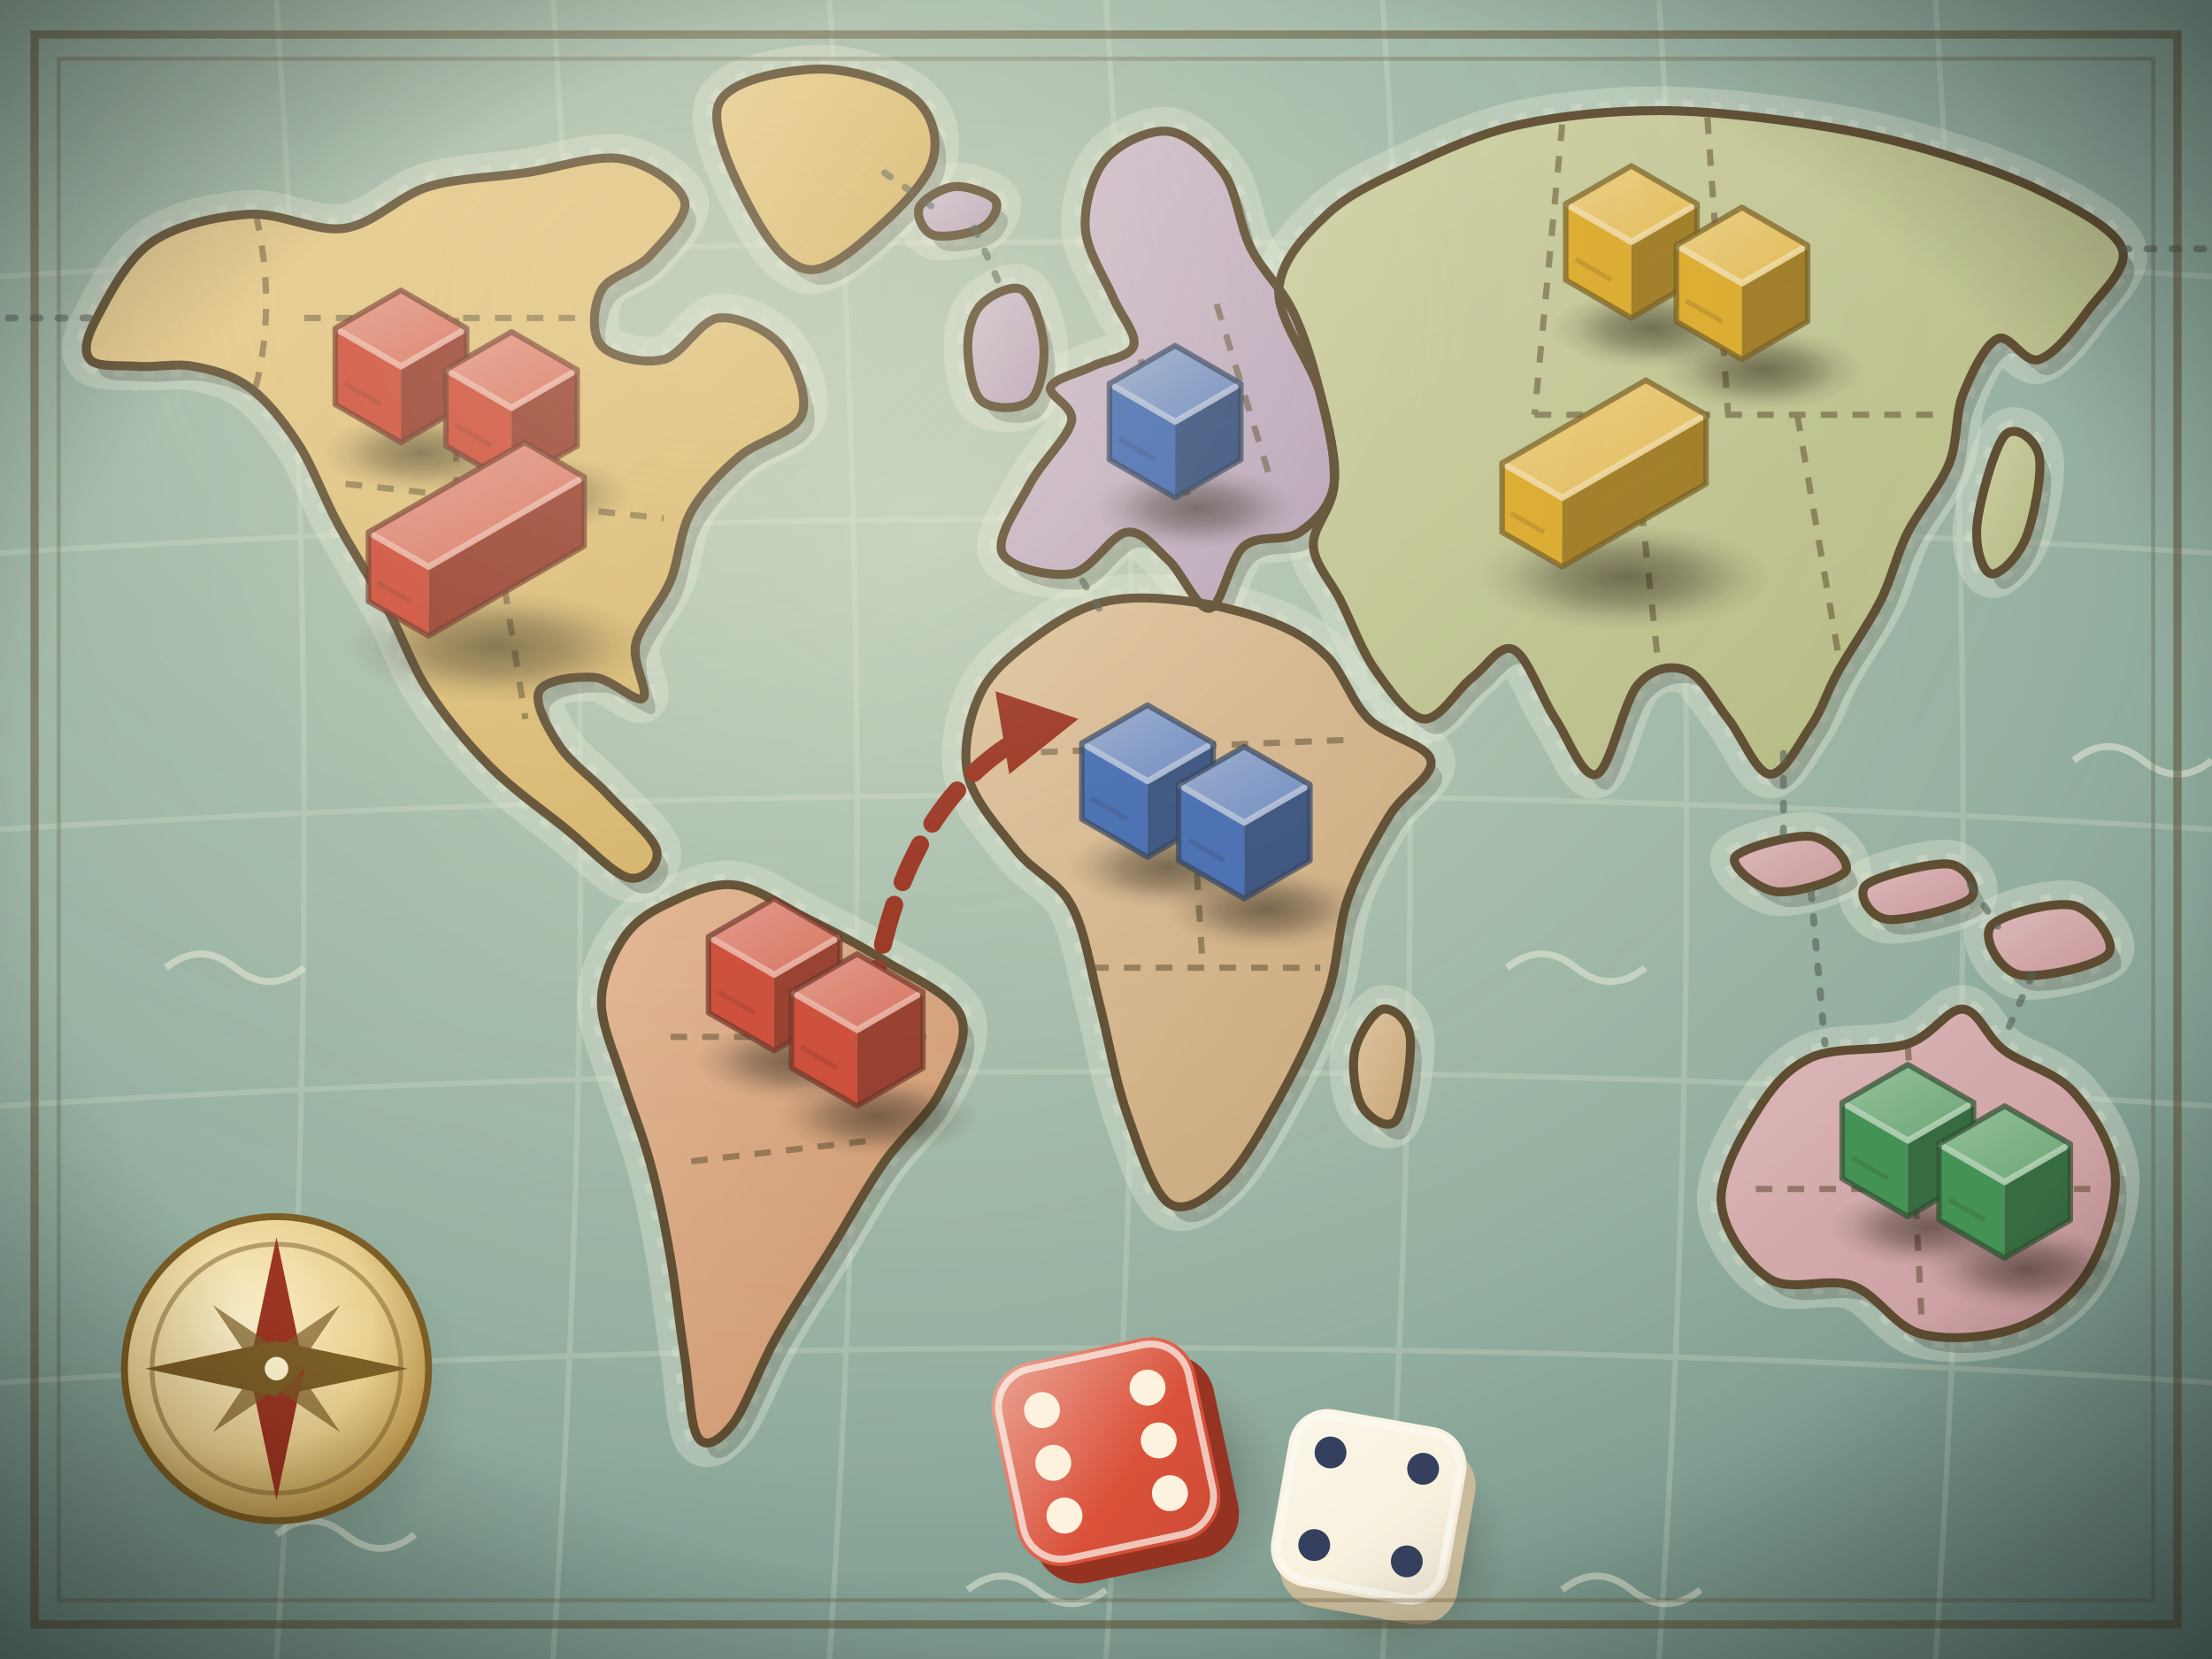
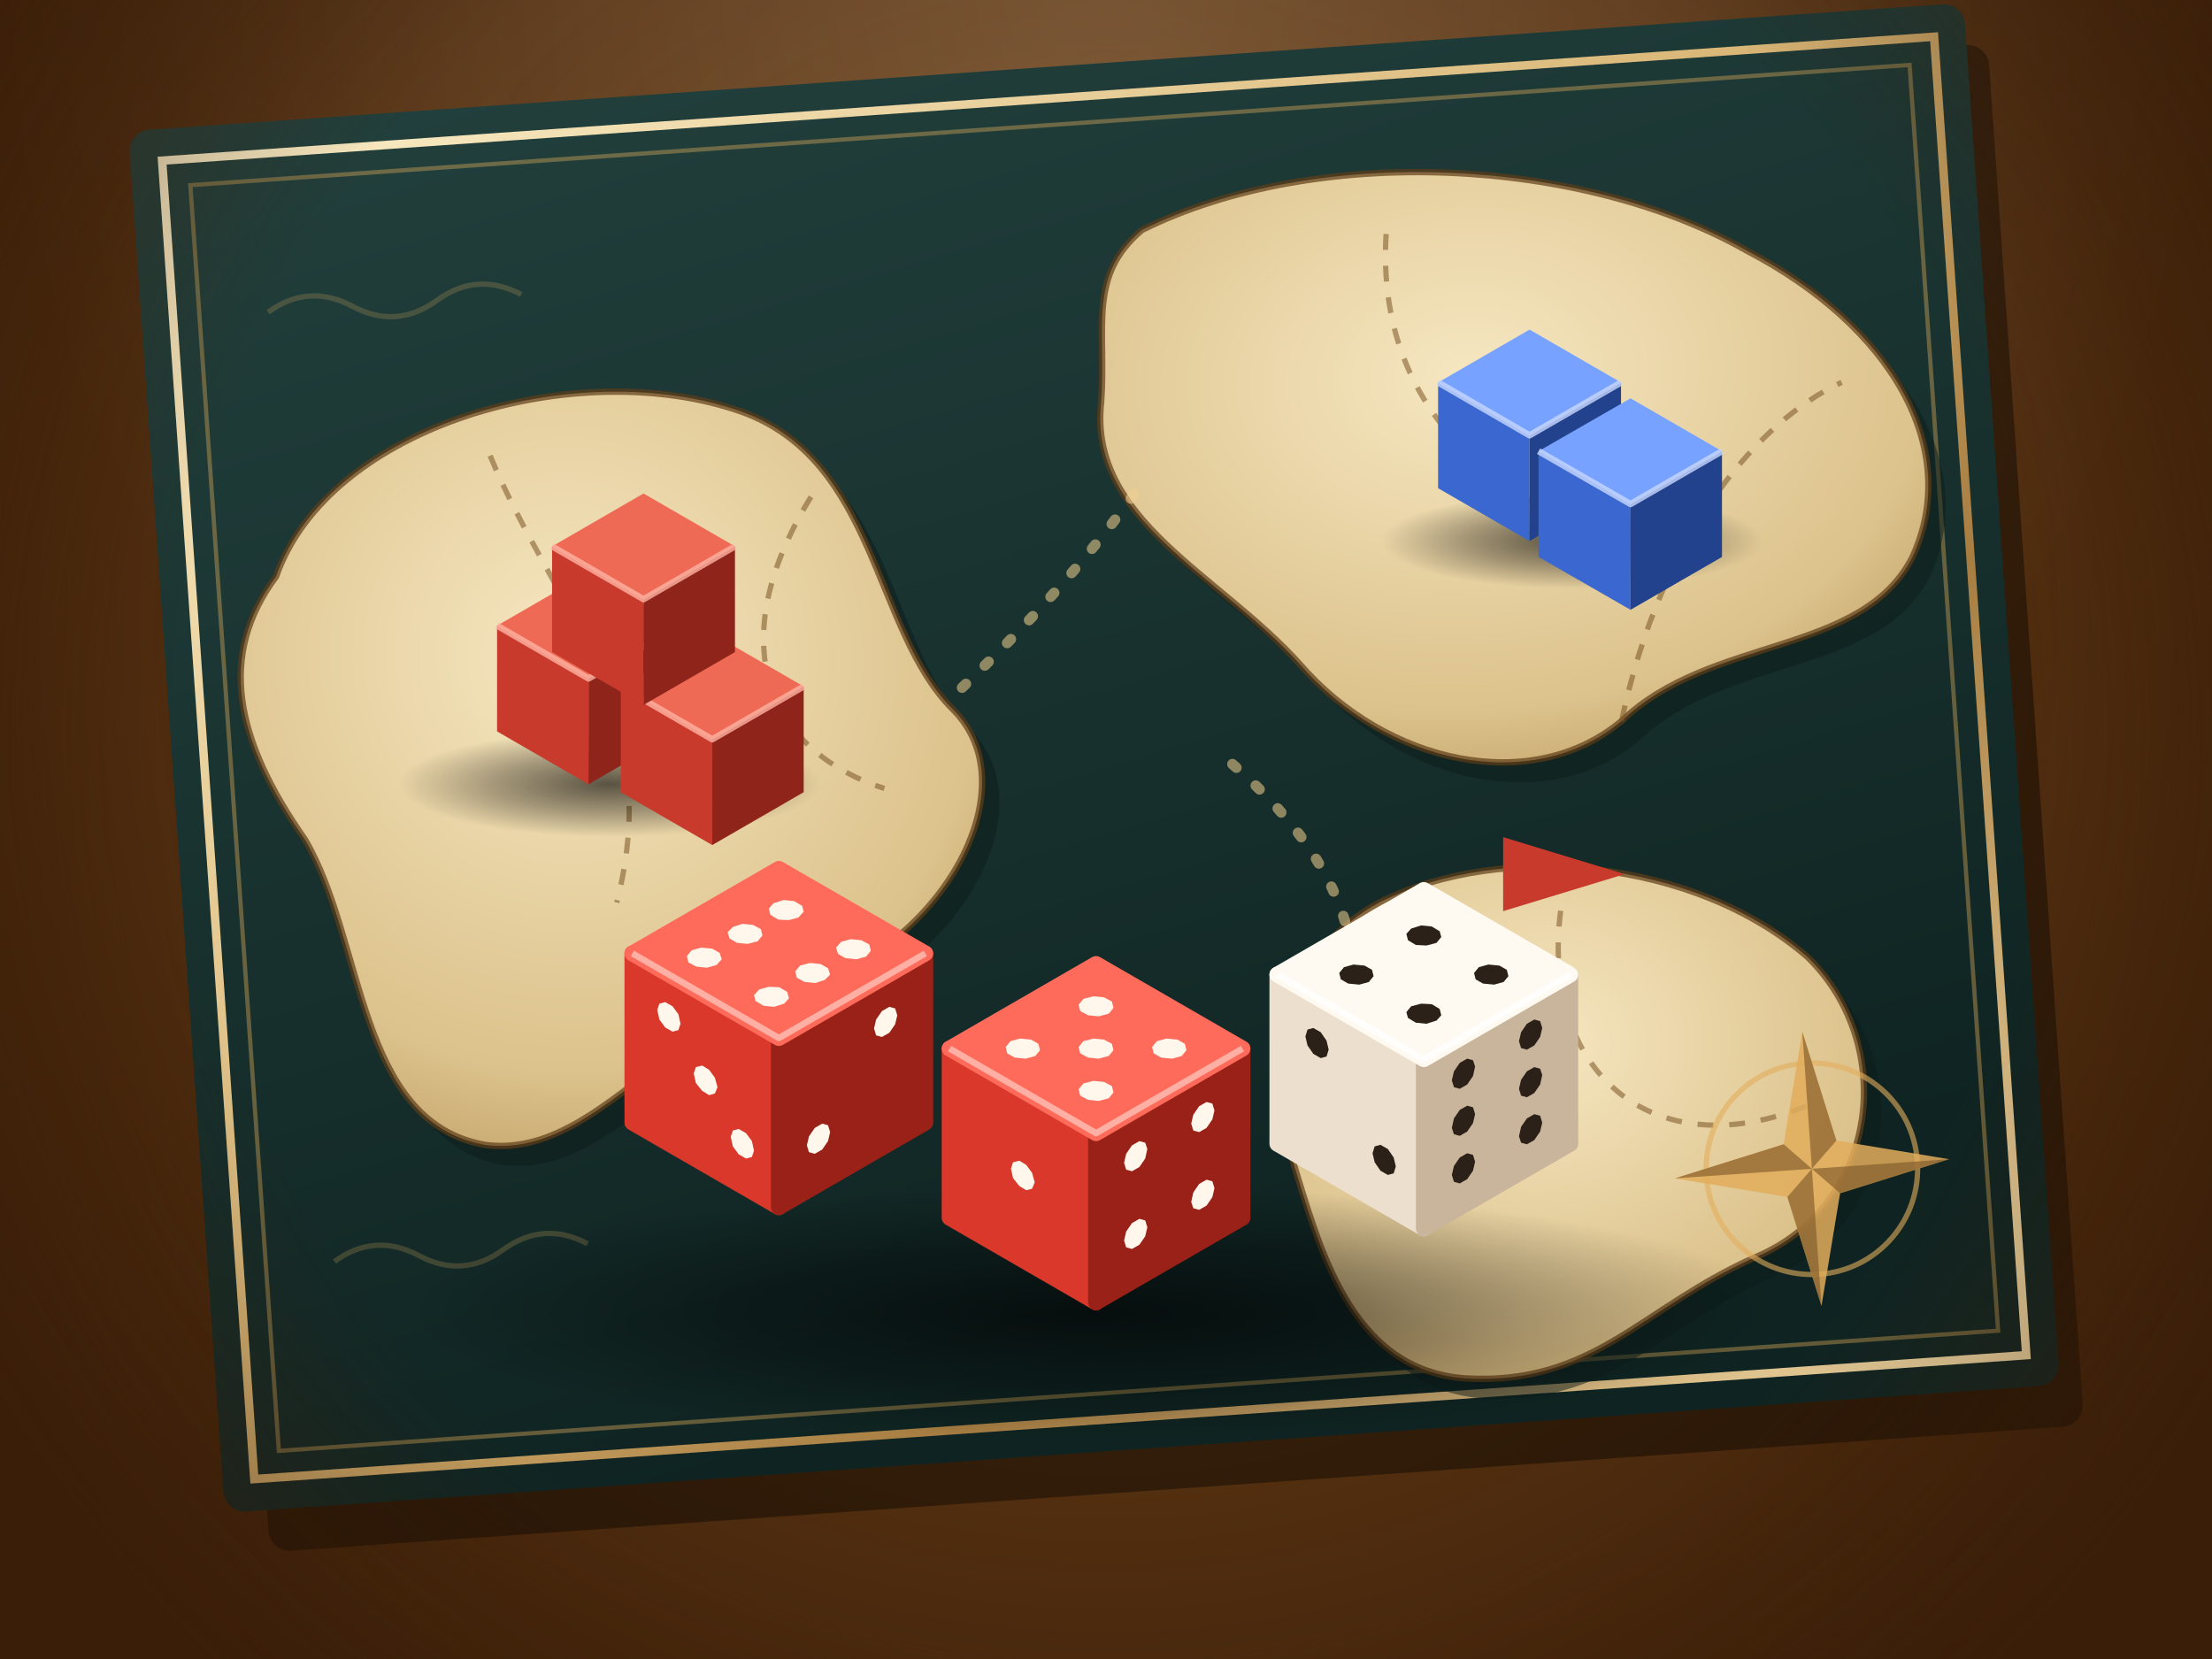
- <svg xmlns="http://www.w3.org/2000/svg" viewBox="0 0 320 240" width="320" height="240" role="img" aria-label="Risk: wooden armies on an antique world map">
+ <svg xmlns="http://www.w3.org/2000/svg" viewBox="0 0 400 300" width="320" height="240" role="img" aria-label="Risk: an antique map with army cubes and dice">
  <defs>
-     <radialGradient id="rksea" cx="0.42" cy="0.32" r="0.9">
-       <stop offset="0" stop-color="#b6cdbf" />
-       <stop offset="0.6" stop-color="#86a9a2" />
-       <stop offset="1" stop-color="#4f7676" />
+     <linearGradient id="cgd" x1="0" y1="0" x2="1" y2="1">
+       <stop offset="0" stop-color="#fbeec8" />
+       <stop offset="0.45" stop-color="#d9b676" />
+       <stop offset="0.7" stop-color="#a77d41" />
+       <stop offset="1" stop-color="#f0d9a6" />
+     </linearGradient>
+     <radialGradient id="csh" cx="0.5" cy="0.5" r="0.5">
+       <stop offset="0" stop-color="#000" stop-opacity="0.62" />
+       <stop offset="0.55" stop-color="#000" stop-opacity="0.3" />
+       <stop offset="1" stop-color="#000" stop-opacity="0" />
    </radialGradient>
-     <path id="rkwas" d="M185 42C185.2 37.7 188.8 34 192 31C195.2 28 199.3 26.2 204 24C208.7 21.8 214 19.3 220 18C226 16.7 233 16 240 16C247 16 255.3 17 262 18C268.7 19 274.3 20.3 280 22C285.7 23.7 291.5 25.7 296 28C300.5 30.3 306 33.2 307 36C308 38.8 304 42.3 302 45C300 47.7 297.2 51.3 295 52C292.8 52.7 290.8 48.2 289 49C287.2 49.8 285.2 54 284 57C282.8 60 283.3 63.7 282 67C280.7 70.3 277.7 73.7 276 77C274.3 80.3 273.7 83.7 272 87C270.3 90.3 267.7 94 266 97C264.3 100 263.7 102.5 262 105C260.3 107.5 258 112.2 256 112C254 111.8 252 106.5 250 104C248 101.5 246.2 97.8 244 97C241.8 96.2 239.2 96.5 237 99C234.8 101.5 233 111.2 231 112C229 112.8 227 107 225 104C223 101 221 95 219 94C217 93 215.2 96.3 213 98C210.8 99.7 208.3 104.2 206 104C203.7 103.8 201 99.8 199 97C197 94.2 195.5 90 194 87C192.5 84 190.2 81.8 190 79C189.8 76.2 192.8 73.7 193 70C193.2 66.3 192.3 61.7 191 57C189.7 52.3 184.8 46.3 185 42Z" />
-     <path id="rkwjp" d="M290 63C291.5 61.3 294.5 63.5 295 66C295.5 68.5 294.2 75.2 293 78C291.8 80.8 289.2 83.3 288 83C286.8 82.7 285.7 79.3 286 76C286.3 72.7 288.5 64.7 290 63Z" />
-     <path id="rkwna" d="M14 46C15.5 43.2 18.3 37.5 22 35C25.7 32.5 31.3 31.3 36 31C40.7 30.7 45.7 33.7 50 33C54.3 32.3 57.7 28.3 62 27C66.3 25.7 71.3 25.7 76 25C80.7 24.3 86.2 22.3 90 23C93.8 23.7 98.3 26.7 99 29C99.7 31.3 96 34.8 94 37C92 39.2 88.2 39.8 87 42C85.8 44.2 85.5 48.3 87 50C88.5 51.7 93.2 52.7 96 52C98.8 51.3 101.2 46.3 104 46C106.8 45.7 111 47.7 113 50C115 52.3 117 57.3 116 60C115 62.7 109.7 63.7 107 66C104.3 68.3 101.7 71 100 74C98.3 77 98.3 80.8 97 84C95.7 87.2 92.7 90.2 92 93C91.3 95.8 94 100.2 93 101C92 101.8 88.5 98.2 86 98C83.5 97.8 78.8 98.3 78 100C77.2 101.7 79.3 105.5 81 108C82.7 110.5 85.7 112.5 88 115C90.3 117.5 94.5 121 95 123C95.5 125 93.2 127.5 91 127C88.8 126.5 85.3 122.7 82 120C78.7 117.3 74.3 114.3 71 111C67.7 107.7 64.5 103.8 62 100C59.5 96.2 58.2 92 56 88C53.8 84 51.2 80 49 76C46.8 72 45.2 67.3 43 64C40.8 60.7 38.5 57.8 36 56C33.5 54.2 30.7 53.5 28 53C25.3 52.5 22.5 53.2 20 53C17.5 52.8 14 53.2 13 52C12 50.8 12.5 48.8 14 46Z" />
-     <path id="rkwgl" d="M104 15C105.5 11.5 113.3 10.2 118 10C122.7 9.8 129.2 11.8 132 14C134.8 16.2 135.8 19.8 135 23C134.2 26.2 130 30.3 127 33C124 35.7 120 39.3 117 39C114 38.7 111.2 35 109 31C106.8 27 102.5 18.5 104 15Z" />
-     <path id="rkwsa" d="M96 131C98.7 129.7 102.5 127.7 106 128C109.5 128.3 113.3 131.2 117 133C120.7 134.8 124.3 136.7 128 139C131.7 141.3 137.7 143.8 139 147C140.3 150.2 137.8 154.5 136 158C134.2 161.5 130.7 164.2 128 168C125.3 171.8 122.7 176.7 120 181C117.3 185.3 114.3 189.8 112 194C109.7 198.2 107.8 203.7 106 206C104.2 208.3 102.2 209.7 101 208C99.8 206.3 99.7 200.3 99 196C98.3 191.7 97.8 186.7 97 182C96.2 177.3 95.2 172.3 94 168C92.8 163.7 91.2 159.8 90 156C88.8 152.2 87 148.3 87 145C87 141.7 88.5 138.3 90 136C91.5 133.7 93.3 132.3 96 131Z" />
-     <path id="rkweu" d="M155 61C154.5 63.3 150.7 66.8 149 70C147.3 73.2 144 77.8 145 80C146 82.2 152 83.5 155 83C158 82.5 160.7 77.3 163 77C165.3 76.7 167 79.2 169 81C171 82.8 173.2 88.3 175 88C176.8 87.7 177.8 80.8 180 79C182.2 77.2 185.8 78.5 188 77C190.2 75.5 192.5 73.3 193 70C193.5 66.7 192 61.2 191 57C190 52.8 188.7 48.5 187 45C185.3 41.5 182.7 39.3 181 36C179.3 32.7 179 27.8 177 25C175 22.2 171.8 19.3 169 19C166.2 18.7 162 20.7 160 23C158 25.3 156.8 29.7 157 33C157.2 36.3 159.8 40.2 161 43C162.2 45.8 164.5 48.3 164 50C163.5 51.7 160 52 158 53C156 54 152.5 54.7 152 56C151.5 57.3 155.5 58.7 155 61Z" />
-     <path id="rkwic" d="M133 30C133.5 28.8 136.2 27.2 138 27C139.8 26.8 143.3 28 144 29C144.7 30 143.5 32.2 142 33C140.5 33.8 136.5 34.5 135 34C133.5 33.5 132.5 31.2 133 30Z" />
-     <path id="rkwgb" d="M142 44C143.3 42.7 146.5 41 148 42C149.5 43 150.8 47.3 151 50C151.2 52.7 150.5 56.7 149 58C147.5 59.3 143.5 59.3 142 58C140.5 56.7 140 52.3 140 50C140 47.7 140.7 45.3 142 44Z" />
-     <path id="rkwaf" d="M150 92C153 89.8 156.3 87.8 160 87C163.7 86.2 168 86.5 172 87C176 87.5 180.7 88.7 184 90C187.3 91.3 189.7 92.7 192 95C194.3 97.3 195.5 101.5 198 104C200.5 106.5 206.5 107.7 207 110C207.5 112.3 203 114.7 201 118C199 121.3 196.5 125.7 195 130C193.5 134.3 193.7 139.2 192 144C190.3 148.8 187.5 154.5 185 159C182.5 163.5 179.7 168.5 177 171C174.3 173.5 171.3 175.7 169 174C166.7 172.3 164.7 165.8 163 161C161.3 156.2 160.3 150 159 145C157.7 140 157 134.7 155 131C153 127.3 149.5 126.2 147 123C144.5 119.8 140.8 115.8 140 112C139.2 108.2 140.3 103.3 142 100C143.7 96.7 147 94.2 150 92Z" />
-     <path id="rkwmg" d="M200 146C201.3 145.7 203.7 147.3 204 150C204.3 152.7 203.2 160.3 202 162C200.8 163.7 198 161.7 197 160C196 158.3 195.5 154.3 196 152C196.5 149.7 198.7 146.3 200 146Z" />
-     <path id="rkwid1" d="M251 124C251.8 122.7 259.3 120.7 262 121C264.7 121.3 267.8 124.7 267 126C266.2 127.3 259.7 129.3 257 129C254.3 128.7 250.2 125.3 251 124Z" />
-     <path id="rkwid2" d="M270 128C271.5 126.7 279.5 124.7 282 125C284.5 125.3 286.5 128.7 285 130C283.5 131.3 275.5 133.3 273 133C270.5 132.7 268.5 129.3 270 128Z" />
-     <path id="rkwng" d="M288 134C289.3 132.3 297.2 130.3 300 131C302.8 131.7 306.3 136.3 305 138C303.7 139.7 294.8 141.7 292 141C289.2 140.3 286.7 135.7 288 134Z" />
-     <path id="rkwau" d="M254 161C256.2 157.5 258.3 154.7 262 153C265.7 151.3 272.3 152.2 276 151C279.7 149.8 281.7 145.8 284 146C286.3 146.2 287.3 150 290 152C292.7 154 297.3 155 300 158C302.7 161 305.7 165.7 306 170C306.3 174.3 304.3 180.3 302 184C299.7 187.7 296 190.5 292 192C288 193.5 282 194 278 193C274 192 271.7 187.3 268 186C264.3 184.7 259.2 187 256 185C252.8 183 249.3 178 249 174C248.7 170 251.8 164.5 254 161Z" />
-     <g id="rkwall">
-       <use href="#rkwas" />
-       <use href="#rkwjp" />
-       <use href="#rkwna" />
-       <use href="#rkwgl" />
-       <use href="#rkwsa" />
-       <use href="#rkweu" />
-       <use href="#rkwic" />
-       <use href="#rkwgb" />
-       <use href="#rkwaf" />
-       <use href="#rkwmg" />
-       <use href="#rkwid1" />
-       <use href="#rkwid2" />
-       <use href="#rkwng" />
-       <use href="#rkwau" />
-     </g>
-     <linearGradient id="rklb5bf86" x1="0" y1="0" x2="1" y2="1">
-       <stop offset="0" stop-color="#cad1a8" />
-       <stop offset="1" stop-color="#aab47e" />
-     </linearGradient>
-     <linearGradient id="rkldcb866" x1="0" y1="0" x2="1" y2="1">
-       <stop offset="0" stop-color="#e6cc91" />
-       <stop offset="1" stop-color="#cfad60" />
-     </linearGradient>
-     <linearGradient id="rkld4936a" x1="0" y1="0" x2="1" y2="1">
-       <stop offset="0" stop-color="#e0b194" />
-       <stop offset="1" stop-color="#c78a64" />
-     </linearGradient>
-     <linearGradient id="rklb9a6c9" x1="0" y1="0" x2="1" y2="1">
-       <stop offset="0" stop-color="#cdbfd8" />
-       <stop offset="1" stop-color="#ae9cbd" />
-     </linearGradient>
-     <linearGradient id="rklcfa97c" x1="0" y1="0" x2="1" y2="1">
-       <stop offset="0" stop-color="#dcc1a1" />
-       <stop offset="1" stop-color="#c39f75" />
-     </linearGradient>
-     <linearGradient id="rklcf9aa8" x1="0" y1="0" x2="1" y2="1">
-       <stop offset="0" stop-color="#dcb6c0" />
-       <stop offset="1" stop-color="#c3919e" />
-     </linearGradient>
-     <linearGradient id="rkptrc" x1="0" y1="0" x2="1" y2="1">
-       <stop offset="0" stop-color="#e1928a" />
-       <stop offset="1" stop-color="#d36055" />
-     </linearGradient>
-     <radialGradient id="rksh" cx="0.5" cy="0.5" r="0.5">
-       <stop offset="0" stop-color="#0b0602" />
-       <stop offset="0.45" stop-color="#0b0602" stop-opacity="0.62" />
-       <stop offset="0.75" stop-color="#0b0602" stop-opacity="0.2" />
-       <stop offset="1" stop-color="#0b0602" stop-opacity="0" />
+     <radialGradient id="cspot" cx="200" cy="112" r="250" gradientUnits="userSpaceOnUse">
+       <stop offset="0" stop-color="#a8692c" stop-opacity="0.95" />
+       <stop offset="0.42" stop-color="#a8692c" stop-opacity="0.34" />
+       <stop offset="1" stop-color="#a8692c" stop-opacity="0" />
    </radialGradient>
-     <linearGradient id="rkptr10" x1="0" y1="0" x2="1" y2="1">
-       <stop offset="0" stop-color="#e1928a" />
-       <stop offset="1" stop-color="#d36055" />
-     </linearGradient>
-     <linearGradient id="rkptbc" x1="0" y1="0" x2="1" y2="1">
-       <stop offset="0" stop-color="#8da7d8" />
-       <stop offset="1" stop-color="#597fc6" />
-     </linearGradient>
-     <linearGradient id="rkptyc" x1="0" y1="0" x2="1" y2="1">
-       <stop offset="0" stop-color="#eace84" />
-       <stop offset="1" stop-color="#e1b74d" />
-     </linearGradient>
-     <linearGradient id="rkpty10" x1="0" y1="0" x2="1" y2="1">
-       <stop offset="0" stop-color="#eace84" />
-       <stop offset="1" stop-color="#e1b74d" />
-     </linearGradient>
-     <linearGradient id="rkptgc" x1="0" y1="0" x2="1" y2="1">
-       <stop offset="0" stop-color="#8dbf9e" />
-       <stop offset="1" stop-color="#59a172" />
-     </linearGradient>
-     <linearGradient id="rkrd1f" x1="0" y1="0" x2="1" y2="1">
-       <stop offset="0" stop-color="#eca097" />
-       <stop offset="0.6" stop-color="#d9402f" />
-       <stop offset="1" stop-color="#c83b2b" />
-     </linearGradient>
-     <linearGradient id="rkrd2f" x1="0" y1="0" x2="1" y2="1">
-       <stop offset="0" stop-color="#fdfbf5" />
-       <stop offset="0.6" stop-color="#fbf6ea" />
-       <stop offset="1" stop-color="#e7e2d7" />
-     </linearGradient>
-     <radialGradient id="rkcmp" cx="0.4" cy="0.35" r="0.7">
-       <stop offset="0" stop-color="#fff6d6" />
-       <stop offset="0.6" stop-color="#e9cf8f" />
-       <stop offset="1" stop-color="#a77f33" />
+     <radialGradient id="ckey" cx="200" cy="0" r="200" gradientUnits="userSpaceOnUse">
+       <stop offset="0" stop-color="#fff4dc" stop-opacity="0.16" />
+       <stop offset="1" stop-color="#fff4dc" stop-opacity="0" />
    </radialGradient>
-     <radialGradient id="rklamp" cx="0.32" cy="0.18" r="0.75">
-       <stop offset="0" stop-color="#fff4d8" stop-opacity="0.3" />
-       <stop offset="0.45" stop-color="#fff4d8" stop-opacity="0.06" />
-       <stop offset="1" stop-color="#fff4d8" stop-opacity="0" />
-     </radialGradient>
-     <radialGradient id="rkvig" cx="0.5" cy="0.48" r="0.78">
-       <stop offset="0" stop-color="#000" stop-opacity="0" />
-       <stop offset="0.62" stop-color="#000" stop-opacity="0" />
-       <stop offset="1" stop-color="#000" stop-opacity="0.55" />
+     <radialGradient id="cvig" cx="200" cy="132" r="280" gradientUnits="userSpaceOnUse">
+       <stop offset="0" stop-color="#3a1e08" stop-opacity="0" />
+       <stop offset="0.6" stop-color="#3a1e08" stop-opacity="0" />
+       <stop offset="1" stop-color="#3a1e08" stop-opacity="0.92" />
    </radialGradient>
  </defs>
-   <rect width="320" height="240" fill="url(#rksea)" />
-   <path d="M0 40Q160 30 320 40M0 80Q160 70 320 80M0 120Q160 110 320 120M0 160Q160 150 320 160M0 200Q160 190 320 200M40 0Q48 120 40 240M80 0Q88 120 80 240M120 0Q128 120 120 240M160 0Q168 120 160 240M200 0Q208 120 200 240M240 0Q248 120 240 240M280 0Q288 120 280 240" stroke="#f3f6ea" stroke-opacity=".2" fill="none" stroke-width=".8" />
-   <path d="M24 140q5-4 10 0t10 0M40 222q5-4 10 0t10 0M140 230q5-4 10 0t10 0M218 140q5-4 10 0t10 0M300 110q5-4 10 0t10 0M226 230q5-4 10 0t10 0" stroke="#f1f5e8" stroke-opacity=".5" fill="none" />
-   <use href="#rkwall" fill="none" stroke="#e6efe2" stroke-opacity=".35" stroke-width="7" stroke-linejoin="round" />
-   <use href="#rkwall" fill="none" stroke="#e6efe2" stroke-opacity=".3" stroke-width="3.2" stroke-dasharray="1.5 2.5" />
-   <use href="#rkwall" transform="translate(1.6 2.2)" fill="#24322f" opacity=".28" />
-   <use href="#rkwas" fill="url(#rklb5bf86)" />
-   <use href="#rkwjp" fill="url(#rklb5bf86)" />
-   <use href="#rkwna" fill="url(#rkldcb866)" />
-   <use href="#rkwgl" fill="url(#rkldcb866)" />
-   <use href="#rkwsa" fill="url(#rkld4936a)" />
-   <use href="#rkweu" fill="url(#rklb9a6c9)" />
-   <use href="#rkwic" fill="url(#rklb9a6c9)" />
-   <use href="#rkwgb" fill="url(#rklb9a6c9)" />
-   <use href="#rkwaf" fill="url(#rklcfa97c)" />
-   <use href="#rkwmg" fill="url(#rklcfa97c)" />
-   <use href="#rkwid1" fill="url(#rklcf9aa8)" />
-   <use href="#rkwid2" fill="url(#rklcf9aa8)" />
-   <use href="#rkwng" fill="url(#rklcf9aa8)" />
-   <use href="#rkwau" fill="url(#rklcf9aa8)" />
-   <use href="#rkwall" fill="none" stroke="#4a3a24" stroke-width="1.3" stroke-linejoin="round" />
-   <path d="M37 31Q40 44 37 56M44 46H86M66 46V84M50 70L96 75M73 85L76 104M97 150L134 150M100 168L126 165M165 52L172 72M176 44L184 70M146 109L196 107M172 108L174 140M158 140H191M226 18L222 60M222 60H281M247 17L250 60M236 60L240 97M260 60L266 95M276 151L278 191M254 172H303" fill="none" stroke="#4a3a24" stroke-opacity=".55" stroke-width=".9" stroke-dasharray="2.4 2.2" />
-   <path d="M13 46H0M307 36H320M128 25L135 30M141 33L145 42M159 88L156 83M258 109V121M285 128L289 134M262 129L264 151M294 141L290 150" fill="none" stroke="#3d4f4b" stroke-opacity=".6" stroke-width="1" stroke-dasharray="1 2.6" stroke-linecap="round" />
-   <path d="M126 146Q130 116 149 106" stroke="#8e1d12" stroke-width="2.6" fill="none" stroke-dasharray="6 3.5" stroke-linecap="round" />
-   <path d="M144 100L156 104L146 112Z" fill="#8e1d12" />
-   <g transform="translate(58,64)">
-     <ellipse cx="3" cy="1.5" rx="14.5" ry="5.9" fill="url(#rksh)" opacity="0.55" />
-     <polygon points="0 0 -9.5 -5.5 -9.5 -16.5 0 -11" fill="#c8382a" />
-     <polygon points="0 0 9.5 -5.5 9.5 -16.5 0 -11" fill="#88261d" />
-     <polygon points="0 -11 9.5 -16.5 0 -22 -9.5 -16.5" fill="url(#rkptrc)" />
-     <path d="M-2.9 -5.5l-5.2 -3M2.4 -8l5.7 -3.3" stroke="#8c271d" stroke-width=".7" opacity=".45" />
-     <polyline points="-9.5 -16.5 0 -11 9.5 -16.5" fill="none" stroke="#e9afaa" stroke-width=".9" stroke-linejoin="round" opacity=".9" />
-     <polygon points="0 0 -9.5 -5.5 -9.5 -16.5 0 -22 9.5 -16.5 9.5 -5.5" fill="none" stroke="#5a1913" stroke-width=".8" stroke-linejoin="round" opacity=".7" />
+   <rect width="400" height="300" fill="#3a1e08" />
+   <rect width="400" height="300" fill="url(#cspot)" />
+   <rect width="400" height="300" fill="url(#ckey)" />
+   <g transform="translate(7 -20.7) scale(0.956)">
+     <defs>
+       <linearGradient id="ksea" x1="0" y1="0" x2="0.3" y2="1">
+         <stop offset="0" stop-color="#22403d" />
+         <stop offset="1" stop-color="#0f2422" />
+       </linearGradient>
+       <radialGradient id="kld" cx="0.45" cy="0.35" r="0.8">
+         <stop offset="0" stop-color="#f6e7c1" />
+         <stop offset="0.7" stop-color="#dcc28c" />
+         <stop offset="1" stop-color="#b8975c" />
+       </radialGradient>
+     </defs>
+     <g transform="rotate(-4 200 170)">
+       <rect x="34" y="42" width="344" height="262" rx="4" fill="#000" opacity=".4" />
+       <rect x="26" y="34" width="348" height="262" rx="4" fill="url(#ksea)" />
+       <rect x="32" y="40" width="336" height="250" fill="none" stroke="url(#cgd)" stroke-width="1.6" />
+       <rect x="37" y="45" width="326" height="240" fill="none" stroke="#e2ad5c" stroke-opacity=".4" stroke-width=".8" />
+       <path d="M50 70q8-5 16 0t16 0t16 0M72 100q8-5 16 0t16 0t16 0M94 130q8-5 16 0t16 0t16 0M50 160q8-5 16 0t16 0t16 0M72 190q8-5 16 0t16 0t16 0M94 220q8-5 16 0t16 0t16 0M50 250q8-5 16 0t16 0t16 0" fill="none" stroke="#e2ad5c" stroke-opacity=".22" />
+       <path d="M48 120C60 92 108 82 138 95 163 106 160 138 174 154 188 170 168 200 140 205 115 210 100 234 80 230 56 224 60 190 50 170 38 150 36 134 48 120Z" fill="#0b1b1a" opacity=".5" transform="translate(3 4)" />
+       <path d="M48 120C60 92 108 82 138 95 163 106 160 138 174 154 188 170 168 200 140 205 115 210 100 234 80 230 56 224 60 190 50 170 38 150 36 134 48 120Z" fill="url(#kld)" stroke="#5e3d17" stroke-opacity=".7" stroke-width="1.2" />
+       <path d="M216 66C250 52 300 58 330 78 356 94 368 118 357 138 346 156 318 150 300 165 282 178 255 170 240 150 226 132 202 120 206 98 208 84 205 74 216 66Z" fill="#0b1b1a" opacity=".5" transform="translate(3 4)" />
+       <path d="M216 66C250 52 300 58 330 78 356 94 368 118 357 138 346 156 318 150 300 165 282 178 255 170 240 150 226 132 202 120 206 98 208 84 205 74 216 66Z" fill="url(#kld)" stroke="#5e3d17" stroke-opacity=".7" stroke-width="1.2" />
+       <path d="M252 196C276 186 312 192 332 212 348 230 342 260 318 268 296 276 286 290 262 287 240 284 236 260 232 243 228 224 234 204 252 196Z" fill="#0b1b1a" opacity=".5" transform="translate(3 4)" />
+       <path d="M252 196C276 186 312 192 332 212 348 230 342 260 318 268 296 276 286 290 262 287 240 284 236 260 232 243 228 224 234 204 252 196Z" fill="url(#kld)" stroke="#5e3d17" stroke-opacity=".7" stroke-width="1.2" />
+       <path d="M90 100C100 130 120 150 108 186M150 112C130 140 140 160 160 168M262 70C258 100 276 120 300 130M300 165C310 130 330 110 346 104M286 200C280 230 300 250 330 240" fill="none" stroke="#7a5426" stroke-opacity=".55" stroke-dasharray="3 3" />
+       <path d="M176 150Q200 130 214 112M226 168Q244 186 246 204" fill="none" stroke="#f0cf8f" stroke-opacity=".55" stroke-dasharray="1 5" stroke-linecap="round" stroke-width="2" />
+       <g transform="translate(330 252)">
+         <circle r="20" fill="none" stroke="#e2ad5c" stroke-opacity=".6" />
+         <path d="M0-26L5-5 26 0 5 5 0 26-5 5-26 0-5-5Z" fill="#e2ad5c" opacity=".85" />
+         <path d="M0-26L5-5 0 0ZM26 0L5 5 0 0ZM0 26L-5 5 0 0ZM-26 0L-5-5 0 0Z" fill="#7a5426" opacity=".6" />
+       </g>
+     </g>
+     <ellipse cx="108" cy="170" rx="40" ry="10" fill="url(#csh)" />
+     <polygon points="86.7,160 104,170 104,150 86.7,140" fill="#c83a2c" />
+     <polygon points="121.3,160 104,170 104,150 121.3,140" fill="#8f241b" />
+     <polygon points="104,130 121.3,140 104,150 86.7,140" fill="#ef6a55" />
+     <polyline points="86.7,140 104,150 121.3,140" fill="none" stroke="#ffb3a3" stroke-width="1.2" stroke-linejoin="round" opacity=".8" />
+     <polygon points="110.1,171.5 127.4,181.5 127.4,161.5 110.1,151.5" fill="#c83a2c" />
+     <polygon points="144.7,171.5 127.4,181.5 127.4,161.5 144.7,151.5" fill="#8f241b" />
+     <polygon points="127.4,141.5 144.7,151.5 127.4,161.5 110.1,151.5" fill="#ef6a55" />
+     <polyline points="110.1,151.5 127.4,161.5 144.7,151.5" fill="none" stroke="#ffb3a3" stroke-width="1.2" stroke-linejoin="round" opacity=".8" />
+     <polygon points="97.1,145 114.4,155 114.4,135 97.1,125" fill="#c83a2c" />
+     <polygon points="131.7,145 114.4,155 114.4,135 131.7,125" fill="#8f241b" />
+     <polygon points="114.4,115 131.7,125 114.4,135 97.1,125" fill="#ef6a55" />
+     <polyline points="97.1,125 114.4,135 131.7,125" fill="none" stroke="#ffb3a3" stroke-width="1.2" stroke-linejoin="round" opacity=".8" />
+     <ellipse cx="290" cy="124" rx="36" ry="9" fill="url(#csh)" />
+     <polygon points="264.7,114 282,124 282,104 264.7,94" fill="#3a68d0" />
+     <polygon points="299.3,114 282,124 282,104 299.3,94" fill="#22428e" />
+     <polygon points="282,84 299.3,94 282,104 264.7,94" fill="#78a2ff" />
+     <polyline points="264.7,94 282,104 299.3,94" fill="none" stroke="#c8d8ff" stroke-width="1.2" stroke-linejoin="round" opacity=".8" />
+     <polygon points="283.7,127 301.1,137 301.1,117 283.7,107" fill="#3a68d0" />
+     <polygon points="318.4,127 301.1,137 301.1,117 318.4,107" fill="#22428e" />
+     <polygon points="301.1,97 318.4,107 301.1,117 283.7,107" fill="#78a2ff" />
+     <polyline points="283.7,107 301.1,117 318.4,107" fill="none" stroke="#c8d8ff" stroke-width="1.2" stroke-linejoin="round" opacity=".8" />
+     <g transform="translate(276 214)">
+       <line y2="-34" stroke="url(#cgd)" stroke-width="2.5" />
+       <path d="M1-34L24-27 1-20Z" fill="#c83a2c" />
+       <ellipse rx="6" ry="2.5" fill="#000" opacity=".5" />
+     </g>
+     <ellipse cx="200" cy="270" rx="130" ry="24" fill="url(#csh)" />
+     <g transform="translate(140 218)">
+       <polygon points="-27.7,16 0,32 0,0 -27.7,-16" fill="#d9382a" stroke="#d9382a" stroke-width="3" stroke-linejoin="round" />
+       <polygon points="27.7,16 0,32 0,0 27.7,-16" fill="#9a2117" stroke="#9a2117" stroke-width="3" stroke-linejoin="round" />
+       <polygon points="0,-32 27.7,-16 0,0 -27.7,-16" fill="#ff6b5a" stroke="#ff6b5a" stroke-width="3" stroke-linejoin="round" />
+       <polyline points="-27.7,-16 0,0 27.7,-16" fill="none" stroke="#ffc1b5" stroke-width="1.2" stroke-linejoin="round" opacity=".8" />
+       <path d="M3.7 -22.8L1.9 -22.3L-0.1 -22.4L-1.6 -23.3L-1.9 -24.5L-1 -25.5L0.9 -26.1L2.9 -25.9L4.4 -25L4.7 -23.9ZM16.5 -15.4L14.7 -14.9L12.6 -15.1L11.2 -15.9L10.8 -17.1L11.8 -18.2L13.6 -18.7L15.6 -18.5L17.1 -17.7L17.4 -16.5ZM-4 -18.3L-5.9 -17.8L-7.9 -18L-9.3 -18.8L-9.7 -20L-8.7 -21L-6.9 -21.6L-4.9 -21.4L-3.4 -20.6L-3.1 -19.4ZM8.7 -11L6.9 -10.4L4.9 -10.6L3.4 -11.4L3.1 -12.6L4 -13.7L5.9 -14.2L7.9 -14L9.3 -13.2L9.7 -12ZM-11.8 -13.8L-13.6 -13.3L-15.6 -13.5L-17.1 -14.3L-17.4 -15.5L-16.5 -16.6L-14.7 -17.1L-12.6 -16.9L-11.2 -16.1L-10.8 -14.9ZM1 -6.5L-0.9 -5.9L-2.9 -6.1L-4.4 -7L-4.7 -8.1L-3.7 -9.2L-1.9 -9.7L0.1 -9.6L1.6 -8.7L1.9 -7.5ZM-18.6 -2.7L-19 -4.5L-20.1 -6L-21.5 -6.8L-22.6 -6.5L-23 -5.3L-22.6 -3.5L-21.5 -2L-20.1 -1.2L-19 -1.5ZM-11.6 9.3L-12.1 7.5L-13.2 6L-14.5 5.2L-15.7 5.5L-16.1 6.7L-15.7 8.5L-14.5 10L-13.2 10.8L-12.1 10.5ZM-4.7 21.3L-5.1 19.5L-6.2 18L-7.6 17.2L-8.7 17.5L-9.1 18.7L-8.7 20.5L-7.6 22L-6.2 22.8L-5.1 22.5ZM18 -1.8L18.4 -3.5L19.5 -5.1L20.9 -5.9L22 -5.6L22.4 -4.3L22 -2.6L20.9 -1L19.5 -0.2L18.4 -0.5ZM5.3 20.3L5.7 18.6L6.8 17L8.2 16.2L9.3 16.5L9.7 17.8L9.3 19.5L8.2 21.1L6.8 21.9L5.7 21.6Z" fill="#fff6ec" />
+     </g>
+     <g transform="translate(200 236)">
+       <polygon points="-27.7,16 0,32 0,0 -27.7,-16" fill="#d9382a" stroke="#d9382a" stroke-width="3" stroke-linejoin="round" />
+       <polygon points="27.7,16 0,32 0,0 27.7,-16" fill="#9a2117" stroke="#9a2117" stroke-width="3" stroke-linejoin="round" />
+       <polygon points="0,-32 27.7,-16 0,0 -27.7,-16" fill="#ff6b5a" stroke="#ff6b5a" stroke-width="3" stroke-linejoin="round" />
+       <polyline points="-27.7,-16 0,0 27.7,-16" fill="none" stroke="#ffc1b5" stroke-width="1.2" stroke-linejoin="round" opacity=".8" />
+       <path d="M2.4 -22.6L0.5 -22.1L-1.5 -22.3L-3 -23.1L-3.3 -24.3L-2.4 -25.4L-0.5 -25.9L1.5 -25.7L3 -24.9L3.3 -23.7ZM16.2 -14.6L14.4 -14.1L12.3 -14.3L10.9 -15.1L10.6 -16.3L11.5 -17.4L13.3 -17.9L15.4 -17.7L16.8 -16.9L17.1 -15.7ZM2.4 -14.6L0.5 -14.1L-1.5 -14.3L-3 -15.1L-3.3 -16.3L-2.4 -17.4L-0.5 -17.9L1.5 -17.7L3 -16.9L3.3 -15.7ZM-11.5 -14.6L-13.3 -14.1L-15.4 -14.3L-16.8 -15.1L-17.1 -16.3L-16.2 -17.4L-14.4 -17.9L-12.3 -17.7L-10.9 -16.9L-10.6 -15.7ZM2.4 -6.6L0.5 -6.1L-1.5 -6.3L-3 -7.1L-3.3 -8.3L-2.4 -9.4L-0.5 -9.9L1.5 -9.7L3 -8.9L3.3 -7.7ZM-11.6 9.3L-12.1 7.5L-13.2 6L-14.5 5.2L-15.7 5.5L-16.1 6.7L-15.7 8.5L-14.5 10L-13.2 10.8L-12.1 10.5ZM18 -1.8L18.4 -3.5L19.5 -5.1L20.9 -5.9L22 -5.6L22.4 -4.3L22 -2.6L20.9 -1L19.5 -0.2L18.4 -0.5ZM5.3 5.6L5.7 3.9L6.8 2.3L8.2 1.5L9.3 1.8L9.7 3L9.3 4.8L8.2 6.4L6.8 7.2L5.7 6.9ZM18 13L18.4 11.2L19.5 9.6L20.9 8.8L22 9.1L22.4 10.4L22 12.1L20.9 13.7L19.5 14.5L18.4 14.2ZM5.3 20.3L5.7 18.6L6.8 17L8.2 16.2L9.3 16.5L9.7 17.8L9.3 19.5L8.2 21.1L6.8 21.9L5.7 21.6Z" fill="#fff6ec" />
+     </g>
+     <g transform="translate(262 222)">
+       <polygon points="-27.7,16 0,32 0,0 -27.7,-16" fill="#ecdfcd" stroke="#ecdfcd" stroke-width="3" stroke-linejoin="round" />
+       <polygon points="27.7,16 0,32 0,0 27.7,-16" fill="#c9b49c" stroke="#c9b49c" stroke-width="3" stroke-linejoin="round" />
+       <polygon points="0,-32 27.7,-16 0,0 -27.7,-16" fill="#fffaf1" stroke="#fffaf1" stroke-width="3" stroke-linejoin="round" />
+       <polyline points="-27.7,-16 0,0 27.7,-16" fill="none" stroke="#ffffff" stroke-width="1.2" stroke-linejoin="round" opacity=".8" />
+       <path d="M2.4 -22L0.5 -21.5L-1.5 -21.6L-3 -22.5L-3.3 -23.7L-2.4 -24.7L-0.5 -25.3L1.5 -25.1L3 -24.2L3.3 -23.1ZM15.1 -14.6L13.3 -14.1L11.2 -14.3L9.8 -15.1L9.5 -16.3L10.4 -17.4L12.2 -17.9L14.3 -17.7L15.7 -16.9L16 -15.7ZM-10.4 -14.6L-12.2 -14.1L-14.3 -14.3L-15.7 -15.1L-16 -16.3L-15.1 -17.4L-13.3 -17.9L-11.2 -17.7L-9.8 -16.9L-9.5 -15.7ZM2.4 -7.3L0.5 -6.7L-1.5 -6.9L-3 -7.8L-3.3 -8.9L-2.4 -10L-0.5 -10.5L1.5 -10.4L3 -9.5L3.3 -8.3ZM-18 -1.8L-18.4 -3.5L-19.5 -5.1L-20.9 -5.9L-22 -5.6L-22.4 -4.3L-22 -2.6L-20.9 -1L-19.5 -0.2L-18.4 -0.5ZM-5.3 20.3L-5.7 18.6L-6.8 17L-8.2 16.2L-9.3 16.5L-9.7 17.8L-9.3 19.5L-8.2 21.1L-6.8 21.9L-5.7 21.6ZM18 -3.4L18.4 -5.1L19.5 -6.7L20.9 -7.5L22 -7.2L22.4 -5.9L22 -4.2L20.9 -2.6L19.5 -1.8L18.4 -2.1ZM5.3 4L5.7 2.3L6.8 0.7L8.2 -0.1L9.3 0.2L9.7 1.4L9.3 3.2L8.2 4.8L6.8 5.6L5.7 5.3ZM18 5.6L18.4 3.9L19.5 2.3L20.9 1.5L22 1.8L22.4 3L22 4.8L20.9 6.4L19.5 7.2L18.4 6.9ZM5.3 13L5.7 11.2L6.8 9.6L8.2 8.8L9.3 9.1L9.7 10.4L9.3 12.1L8.2 13.7L6.8 14.5L5.7 14.2ZM18 14.6L18.4 12.8L19.5 11.2L20.9 10.4L22 10.7L22.4 12L22 13.7L20.9 15.3L19.5 16.1L18.4 15.8ZM5.3 21.9L5.7 20.2L6.8 18.6L8.2 17.8L9.3 18.1L9.7 19.4L9.3 21.1L8.2 22.7L6.8 23.5L5.7 23.2Z" fill="#2b2118" />
+     </g>
  </g>
-   <g transform="translate(74,70)">
-     <ellipse cx="3" cy="1.5" rx="14.5" ry="5.9" fill="url(#rksh)" opacity="0.55" />
-     <polygon points="0 0 -9.5 -5.5 -9.5 -16.5 0 -11" fill="#c8382a" />
-     <polygon points="0 0 9.5 -5.5 9.5 -16.5 0 -11" fill="#88261d" />
-     <polygon points="0 -11 9.5 -16.5 0 -22 -9.5 -16.5" fill="url(#rkptrc)" />
-     <path d="M-2.9 -5.5l-5.2 -3M2.4 -8l5.7 -3.3" stroke="#8c271d" stroke-width=".7" opacity=".45" />
-     <polyline points="-9.5 -16.5 0 -11 9.5 -16.5" fill="none" stroke="#e9afaa" stroke-width=".9" stroke-linejoin="round" opacity=".9" />
-     <polygon points="0 0 -9.5 -5.5 -9.5 -16.5 0 -22 9.5 -16.5 9.5 -5.5" fill="none" stroke="#5a1913" stroke-width=".8" stroke-linejoin="round" opacity=".7" />
-   </g>
-   <g transform="translate(62,92)">
-     <ellipse cx="9.9" cy="1.5" rx="22.2" ry="8.2" fill="url(#rksh)" opacity="0.55" />
-     <polygon points="0 0 -8.7 -5 -8.7 -15 0 -10" fill="#c8382a" />
-     <polygon points="0 0 22.5 -13 22.5 -23 0 -10" fill="#88261d" />
-     <polygon points="0 -10 22.5 -23 13.9 -28 -8.7 -15" fill="url(#rkptr10)" />
-     <path d="M-2.6 -5l-4.8 -2.7M5.6 -9.2l13.5 -7.8" stroke="#8c271d" stroke-width=".7" opacity=".45" />
-     <polyline points="-8.7 -15 0 -10 22.5 -23" fill="none" stroke="#e9afaa" stroke-width=".9" stroke-linejoin="round" opacity=".9" />
-     <polygon points="0 0 -8.7 -5 -8.7 -15 13.9 -28 22.5 -23 22.5 -13" fill="none" stroke="#5a1913" stroke-width=".8" stroke-linejoin="round" opacity=".7" />
-   </g>
-   <g transform="translate(112,152)">
-     <ellipse cx="3" cy="1.5" rx="14.5" ry="5.9" fill="url(#rksh)" opacity="0.55" />
-     <polygon points="0 0 -9.5 -5.5 -9.5 -16.5 0 -11" fill="#c8382a" />
-     <polygon points="0 0 9.5 -5.5 9.5 -16.5 0 -11" fill="#88261d" />
-     <polygon points="0 -11 9.5 -16.5 0 -22 -9.5 -16.5" fill="url(#rkptrc)" />
-     <path d="M-2.9 -5.5l-5.2 -3M2.4 -8l5.7 -3.3" stroke="#8c271d" stroke-width=".7" opacity=".45" />
-     <polyline points="-9.5 -16.5 0 -11 9.5 -16.5" fill="none" stroke="#e9afaa" stroke-width=".9" stroke-linejoin="round" opacity=".9" />
-     <polygon points="0 0 -9.5 -5.5 -9.5 -16.5 0 -22 9.5 -16.5 9.5 -5.5" fill="none" stroke="#5a1913" stroke-width=".8" stroke-linejoin="round" opacity=".7" />
-   </g>
-   <g transform="translate(124,160)">
-     <ellipse cx="3" cy="1.5" rx="14.5" ry="5.9" fill="url(#rksh)" opacity="0.55" />
-     <polygon points="0 0 -9.5 -5.5 -9.5 -16.5 0 -11" fill="#c8382a" />
-     <polygon points="0 0 9.5 -5.5 9.5 -16.5 0 -11" fill="#88261d" />
-     <polygon points="0 -11 9.5 -16.5 0 -22 -9.5 -16.5" fill="url(#rkptrc)" />
-     <path d="M-2.9 -5.5l-5.2 -3M2.4 -8l5.7 -3.3" stroke="#8c271d" stroke-width=".7" opacity=".45" />
-     <polyline points="-9.5 -16.5 0 -11 9.5 -16.5" fill="none" stroke="#e9afaa" stroke-width=".9" stroke-linejoin="round" opacity=".9" />
-     <polygon points="0 0 -9.5 -5.5 -9.5 -16.5 0 -22 9.5 -16.5 9.5 -5.5" fill="none" stroke="#5a1913" stroke-width=".8" stroke-linejoin="round" opacity=".7" />
-   </g>
-   <g transform="translate(166,124)">
-     <ellipse cx="3" cy="1.5" rx="14.5" ry="5.9" fill="url(#rksh)" opacity="0.55" />
-     <polygon points="0 0 -9.5 -5.5 -9.5 -16.5 0 -11" fill="#2f5fb8" />
-     <polygon points="0 0 9.5 -5.5 9.5 -16.5 0 -11" fill="#20417d" />
-     <polygon points="0 -11 9.5 -16.5 0 -22 -9.5 -16.5" fill="url(#rkptbc)" />
-     <path d="M-2.9 -5.5l-5.2 -3M2.4 -8l5.7 -3.3" stroke="#214381" stroke-width=".7" opacity=".45" />
-     <polyline points="-9.5 -16.5 0 -11 9.5 -16.5" fill="none" stroke="#acbfe3" stroke-width=".9" stroke-linejoin="round" opacity=".9" />
-     <polygon points="0 0 -9.5 -5.5 -9.5 -16.5 0 -22 9.5 -16.5 9.5 -5.5" fill="none" stroke="#152b53" stroke-width=".8" stroke-linejoin="round" opacity=".7" />
-   </g>
-   <g transform="translate(180,130)">
-     <ellipse cx="3" cy="1.5" rx="14.5" ry="5.9" fill="url(#rksh)" opacity="0.55" />
-     <polygon points="0 0 -9.5 -5.5 -9.5 -16.5 0 -11" fill="#2f5fb8" />
-     <polygon points="0 0 9.5 -5.5 9.5 -16.5 0 -11" fill="#20417d" />
-     <polygon points="0 -11 9.5 -16.5 0 -22 -9.5 -16.5" fill="url(#rkptbc)" />
-     <path d="M-2.9 -5.5l-5.2 -3M2.4 -8l5.7 -3.3" stroke="#214381" stroke-width=".7" opacity=".45" />
-     <polyline points="-9.5 -16.5 0 -11 9.5 -16.5" fill="none" stroke="#acbfe3" stroke-width=".9" stroke-linejoin="round" opacity=".9" />
-     <polygon points="0 0 -9.5 -5.5 -9.5 -16.5 0 -22 9.5 -16.5 9.5 -5.5" fill="none" stroke="#152b53" stroke-width=".8" stroke-linejoin="round" opacity=".7" />
-   </g>
-   <g transform="translate(170,72)">
-     <ellipse cx="3" cy="1.5" rx="14.5" ry="5.9" fill="url(#rksh)" opacity="0.55" />
-     <polygon points="0 0 -9.5 -5.5 -9.5 -16.5 0 -11" fill="#2f5fb8" />
-     <polygon points="0 0 9.5 -5.5 9.5 -16.5 0 -11" fill="#20417d" />
-     <polygon points="0 -11 9.5 -16.5 0 -22 -9.5 -16.5" fill="url(#rkptbc)" />
-     <path d="M-2.9 -5.5l-5.2 -3M2.4 -8l5.7 -3.3" stroke="#214381" stroke-width=".7" opacity=".45" />
-     <polyline points="-9.5 -16.5 0 -11 9.5 -16.5" fill="none" stroke="#acbfe3" stroke-width=".9" stroke-linejoin="round" opacity=".9" />
-     <polygon points="0 0 -9.5 -5.5 -9.5 -16.5 0 -22 9.5 -16.5 9.5 -5.5" fill="none" stroke="#152b53" stroke-width=".8" stroke-linejoin="round" opacity=".7" />
-   </g>
-   <g transform="translate(236,46)">
-     <ellipse cx="3" cy="1.5" rx="14.5" ry="5.9" fill="url(#rksh)" opacity="0.55" />
-     <polygon points="0 0 -9.5 -5.5 -9.5 -16.5 0 -11" fill="#d9a520" />
-     <polygon points="0 0 9.5 -5.5 9.5 -16.5 0 -11" fill="#947016" />
-     <polygon points="0 -11 9.5 -16.5 0 -22 -9.5 -16.5" fill="url(#rkptyc)" />
-     <path d="M-2.9 -5.5l-5.2 -3M2.4 -8l5.7 -3.3" stroke="#987416" stroke-width=".7" opacity=".45" />
-     <polyline points="-9.5 -16.5 0 -11 9.5 -16.5" fill="none" stroke="#f0dba6" stroke-width=".9" stroke-linejoin="round" opacity=".9" />
-     <polygon points="0 0 -9.5 -5.5 -9.5 -16.5 0 -22 9.5 -16.5 9.5 -5.5" fill="none" stroke="#624a0e" stroke-width=".8" stroke-linejoin="round" opacity=".7" />
-   </g>
-   <g transform="translate(252,52)">
-     <ellipse cx="3" cy="1.5" rx="14.5" ry="5.9" fill="url(#rksh)" opacity="0.55" />
-     <polygon points="0 0 -9.5 -5.5 -9.5 -16.5 0 -11" fill="#d9a520" />
-     <polygon points="0 0 9.5 -5.5 9.5 -16.5 0 -11" fill="#947016" />
-     <polygon points="0 -11 9.5 -16.5 0 -22 -9.5 -16.5" fill="url(#rkptyc)" />
-     <path d="M-2.9 -5.5l-5.2 -3M2.4 -8l5.7 -3.3" stroke="#987416" stroke-width=".7" opacity=".45" />
-     <polyline points="-9.5 -16.5 0 -11 9.5 -16.5" fill="none" stroke="#f0dba6" stroke-width=".9" stroke-linejoin="round" opacity=".9" />
-     <polygon points="0 0 -9.5 -5.5 -9.5 -16.5 0 -22 9.5 -16.5 9.5 -5.5" fill="none" stroke="#624a0e" stroke-width=".8" stroke-linejoin="round" opacity=".7" />
-   </g>
-   <g transform="translate(226,82)">
-     <ellipse cx="9.1" cy="1.5" rx="21.1" ry="7.8" fill="url(#rksh)" opacity="0.55" />
-     <polygon points="0 0 -8.7 -5 -8.7 -15 0 -10" fill="#d9a520" />
-     <polygon points="0 0 20.8 -12 20.8 -22 0 -10" fill="#947016" />
-     <polygon points="0 -10 20.8 -22 12.1 -27 -8.7 -15" fill="url(#rkpty10)" />
-     <path d="M-2.6 -5l-4.8 -2.7M5.2 -9l12.5 -7.2" stroke="#987416" stroke-width=".7" opacity=".45" />
-     <polyline points="-8.7 -15 0 -10 20.8 -22" fill="none" stroke="#f0dba6" stroke-width=".9" stroke-linejoin="round" opacity=".9" />
-     <polygon points="0 0 -8.7 -5 -8.7 -15 12.1 -27 20.8 -22 20.8 -12" fill="none" stroke="#624a0e" stroke-width=".8" stroke-linejoin="round" opacity=".7" />
-   </g>
-   <g transform="translate(276,176)">
-     <ellipse cx="3" cy="1.5" rx="14.5" ry="5.9" fill="url(#rksh)" opacity="0.55" />
-     <polygon points="0 0 -9.5 -5.5 -9.5 -16.5 0 -11" fill="#2f8a4f" />
-     <polygon points="0 0 9.5 -5.5 9.5 -16.5 0 -11" fill="#205e36" />
-     <polygon points="0 -11 9.5 -16.5 0 -22 -9.5 -16.5" fill="url(#rkptgc)" />
-     <path d="M-2.9 -5.5l-5.2 -3M2.4 -8l5.7 -3.3" stroke="#216137" stroke-width=".7" opacity=".45" />
-     <polyline points="-9.5 -16.5 0 -11 9.5 -16.5" fill="none" stroke="#acd0b9" stroke-width=".9" stroke-linejoin="round" opacity=".9" />
-     <polygon points="0 0 -9.5 -5.5 -9.5 -16.5 0 -22 9.5 -16.5 9.5 -5.5" fill="none" stroke="#153e24" stroke-width=".8" stroke-linejoin="round" opacity=".7" />
-   </g>
-   <g transform="translate(290,182)">
-     <ellipse cx="3" cy="1.5" rx="14.5" ry="5.9" fill="url(#rksh)" opacity="0.55" />
-     <polygon points="0 0 -9.5 -5.5 -9.5 -16.5 0 -11" fill="#2f8a4f" />
-     <polygon points="0 0 9.5 -5.5 9.5 -16.5 0 -11" fill="#205e36" />
-     <polygon points="0 -11 9.5 -16.5 0 -22 -9.5 -16.5" fill="url(#rkptgc)" />
-     <path d="M-2.9 -5.5l-5.2 -3M2.4 -8l5.7 -3.3" stroke="#216137" stroke-width=".7" opacity=".45" />
-     <polyline points="-9.5 -16.5 0 -11 9.5 -16.5" fill="none" stroke="#acd0b9" stroke-width=".9" stroke-linejoin="round" opacity=".9" />
-     <polygon points="0 0 -9.5 -5.5 -9.5 -16.5 0 -22 9.5 -16.5 9.5 -5.5" fill="none" stroke="#153e24" stroke-width=".8" stroke-linejoin="round" opacity=".7" />
-   </g>
-   <g transform="translate(160,210) rotate(-12)">
-     <ellipse cx="4.8" cy="6" rx="19.9" ry="18.4" fill="url(#rksh)" opacity="0.5" />
-     <rect x="-12.9" y="-12" width="30" height="30" rx="6.6" fill="#8a1f14" />
-     <rect x="-15" y="-15" width="30" height="30" rx="6.6" fill="url(#rkrd1f)" />
-     <rect x="-14" y="-14" width="28" height="28" rx="5.6" fill="none" stroke="#fff" stroke-opacity=".7" stroke-width="1" />
-     <circle cx="-7.8" cy="-7.8" r="2.6" fill="#fff7ea" />
-     <circle cx="7.8" cy="-7.8" r="2.6" fill="#fff7ea" />
-     <circle cx="-7.8" cy="0" r="2.6" fill="#fff7ea" />
-     <circle cx="7.8" cy="0" r="2.6" fill="#fff7ea" />
-     <circle cx="-7.8" cy="7.8" r="2.6" fill="#fff7ea" />
-     <circle cx="7.8" cy="7.8" r="2.6" fill="#fff7ea" />
-   </g>
-   <g transform="translate(198,218) rotate(10)">
-     <ellipse cx="4.2" cy="5.2" rx="17.2" ry="15.9" fill="url(#rksh)" opacity="0.5" />
-     <rect x="-11.2" y="-10.4" width="26" height="26" rx="5.7" fill="#c4b89c" />
-     <rect x="-13" y="-13" width="26" height="26" rx="5.7" fill="url(#rkrd2f)" />
-     <rect x="-12" y="-12" width="24" height="24" rx="4.7" fill="none" stroke="#fff" stroke-opacity=".7" stroke-width="1" />
-     <circle cx="-6.8" cy="-6.8" r="2.3" fill="#1d2c58" />
-     <circle cx="6.8" cy="-6.8" r="2.3" fill="#1d2c58" />
-     <circle cx="-6.8" cy="6.8" r="2.3" fill="#1d2c58" />
-     <circle cx="6.8" cy="6.8" r="2.3" fill="#1d2c58" />
-   </g>
-   <g transform="translate(40,198)">
-     <ellipse cx="2" cy="3" rx="25.2" ry="25.2" fill="url(#rksh)" opacity="0.35" />
-     <circle r="22" fill="url(#rkcmp)" stroke="#6a4c16" />
-     <circle r="18" fill="none" stroke="#6a4c16" stroke-opacity=".5" stroke-width=".7" />
-     <polygon points="0,-19 4,0 0,4 -4,0" fill="#8e1d12" transform="rotate(0)" />
-     <polygon points="0,-19 4,0 0,4 -4,0" fill="#6a4c16" transform="rotate(90)" />
-     <polygon points="0,-19 4,0 0,4 -4,0" fill="#8e1d12" transform="rotate(180)" />
-     <polygon points="0,-19 4,0 0,4 -4,0" fill="#6a4c16" transform="rotate(270)" />
-     <polygon points="0,-13 2.5,0 0,2.5 -2.5,0" fill="#6a4c16" opacity=".7" transform="rotate(45)" />
-     <polygon points="0,-13 2.5,0 0,2.5 -2.5,0" fill="#6a4c16" opacity=".7" transform="rotate(135)" />
-     <polygon points="0,-13 2.5,0 0,2.5 -2.5,0" fill="#6a4c16" opacity=".7" transform="rotate(225)" />
-     <polygon points="0,-13 2.5,0 0,2.5 -2.5,0" fill="#6a4c16" opacity=".7" transform="rotate(315)" />
-     <circle r="2" fill="#fff6d6" stroke="#6a4c16" stroke-width=".6" />
-   </g>
-   <rect x="5" y="5" width="310" height="230" fill="none" stroke="#4a3a24" stroke-opacity=".55" stroke-width="1.2" />
-   <rect x="8.5" y="8.5" width="303" height="223" fill="none" stroke="#4a3a24" stroke-opacity=".3" stroke-width=".6" />
-   <rect width="320" height="240" fill="#e8c98c" opacity=".12" />
-   <rect width="320" height="240" fill="url(#rklamp)" />
-   <rect width="320" height="240" fill="url(#rkvig)" />
+   <rect width="400" height="300" fill="url(#cvig)" />
</svg>
